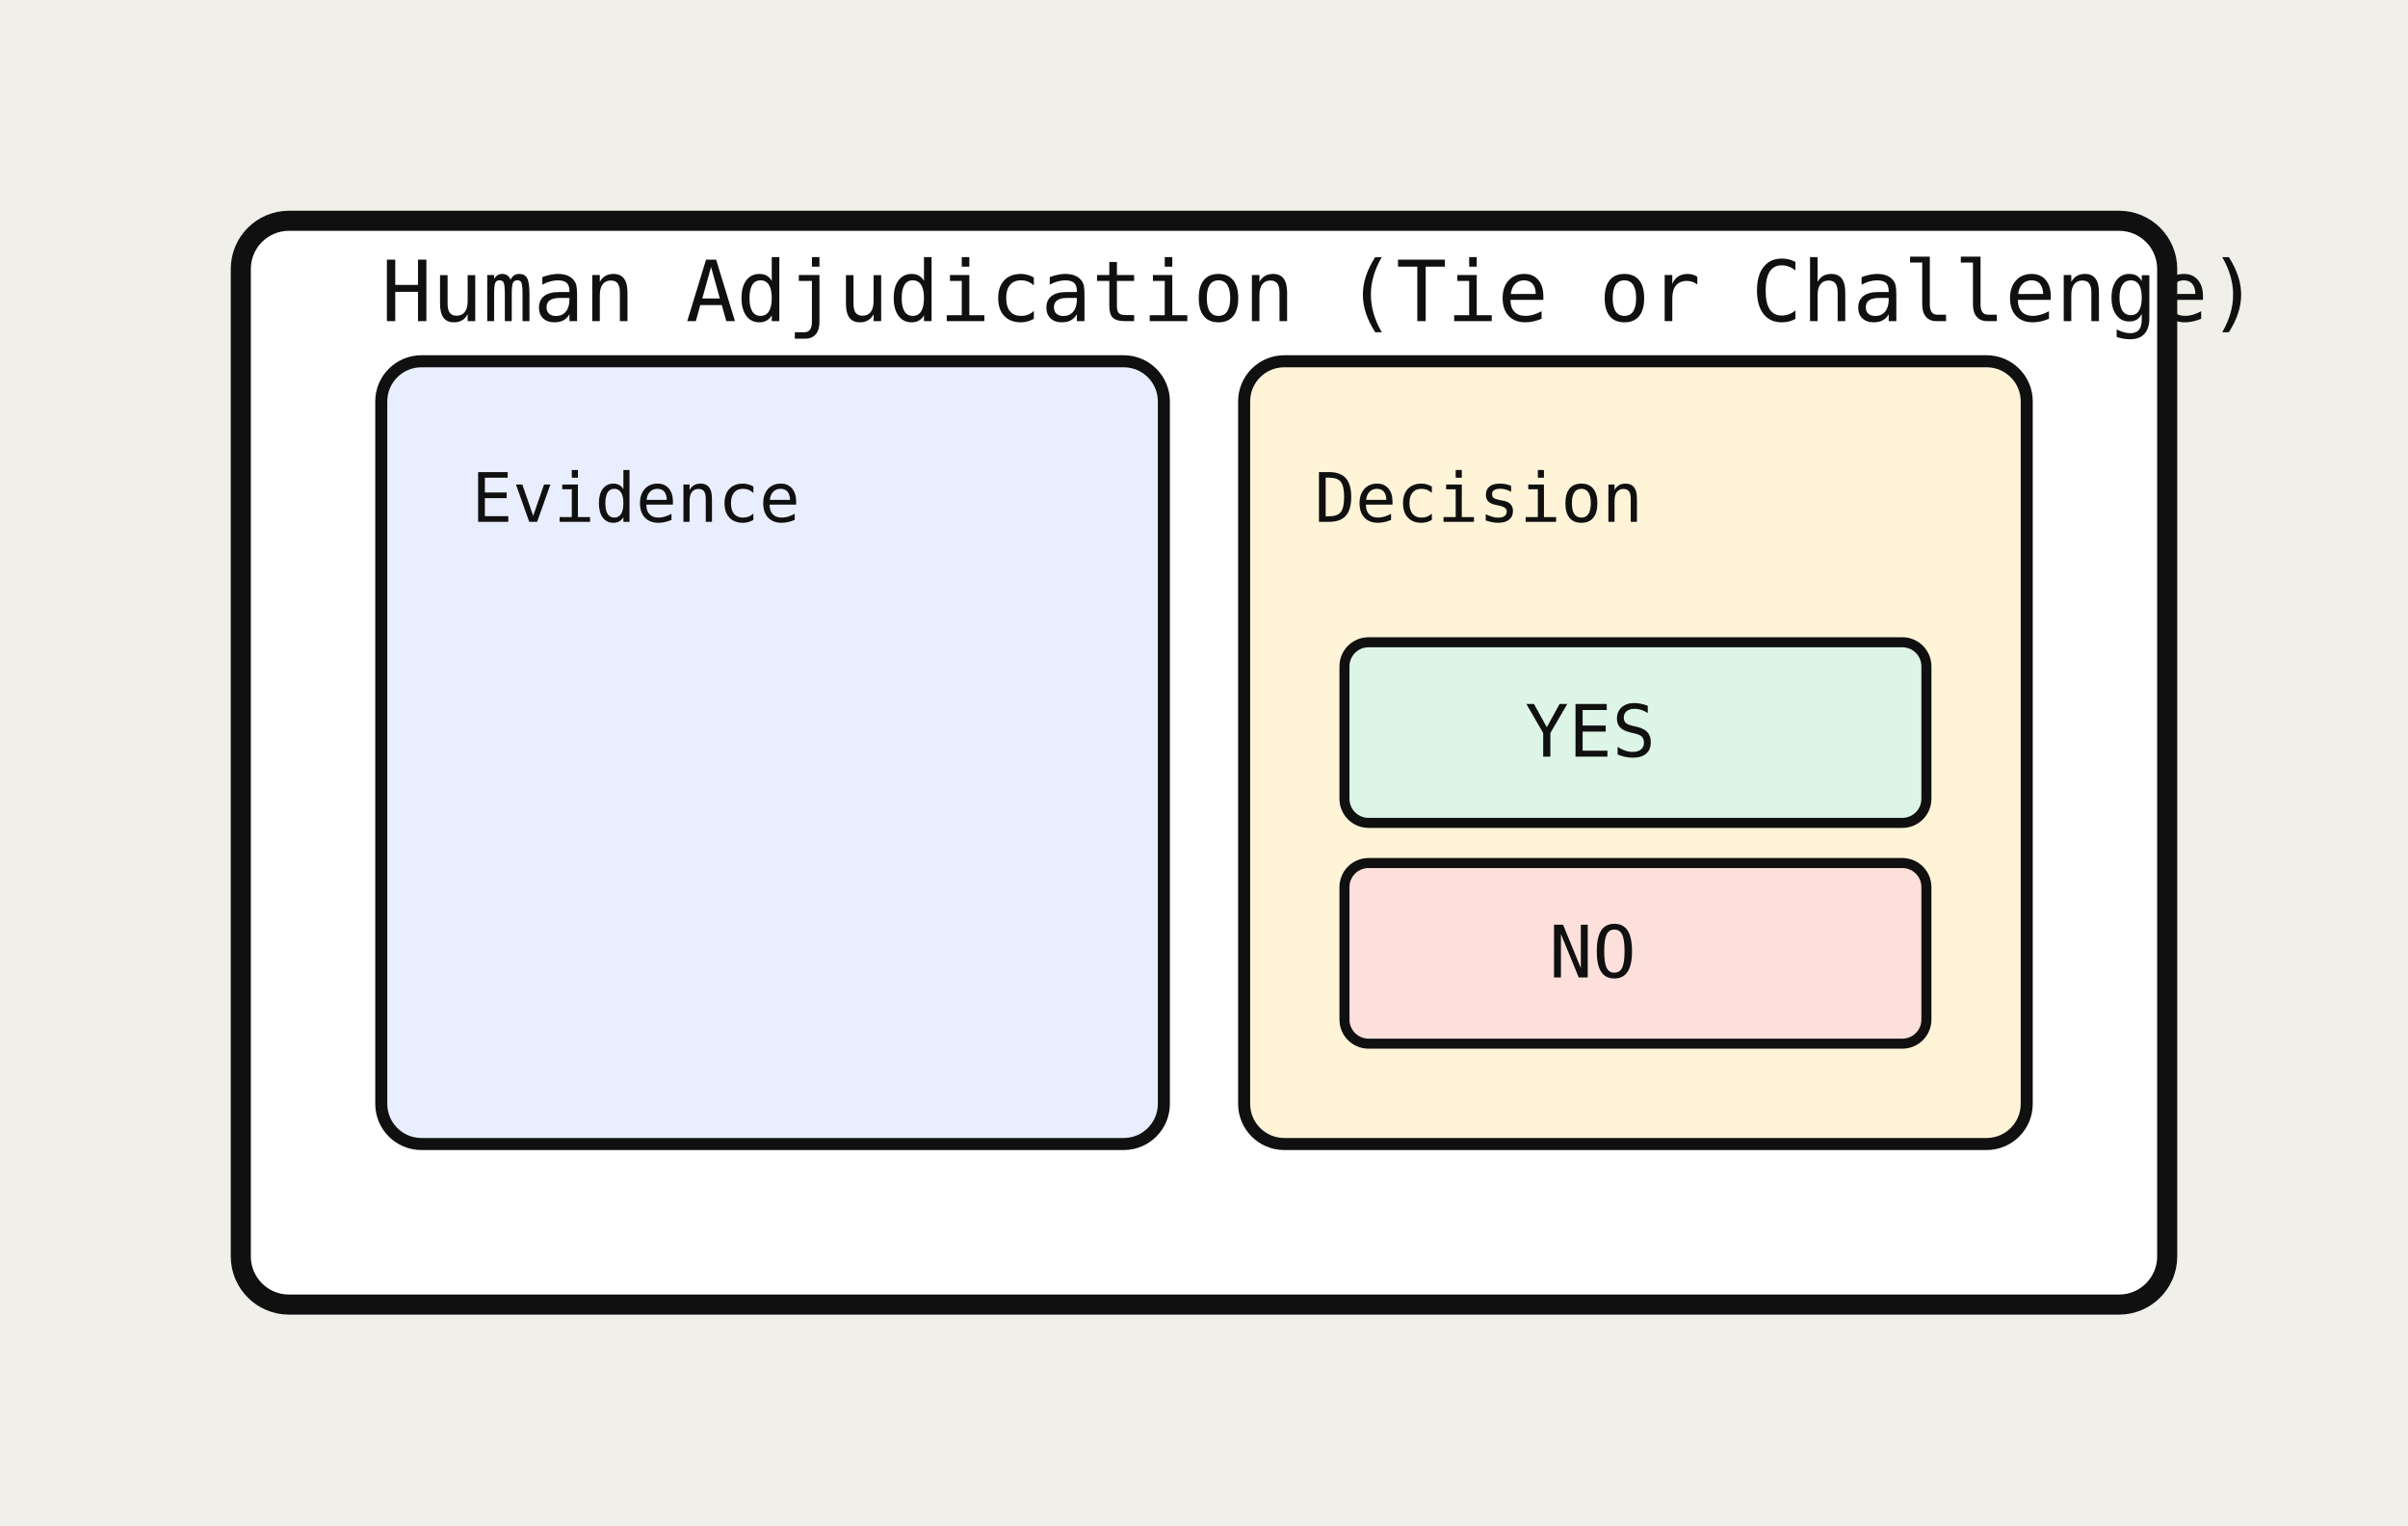
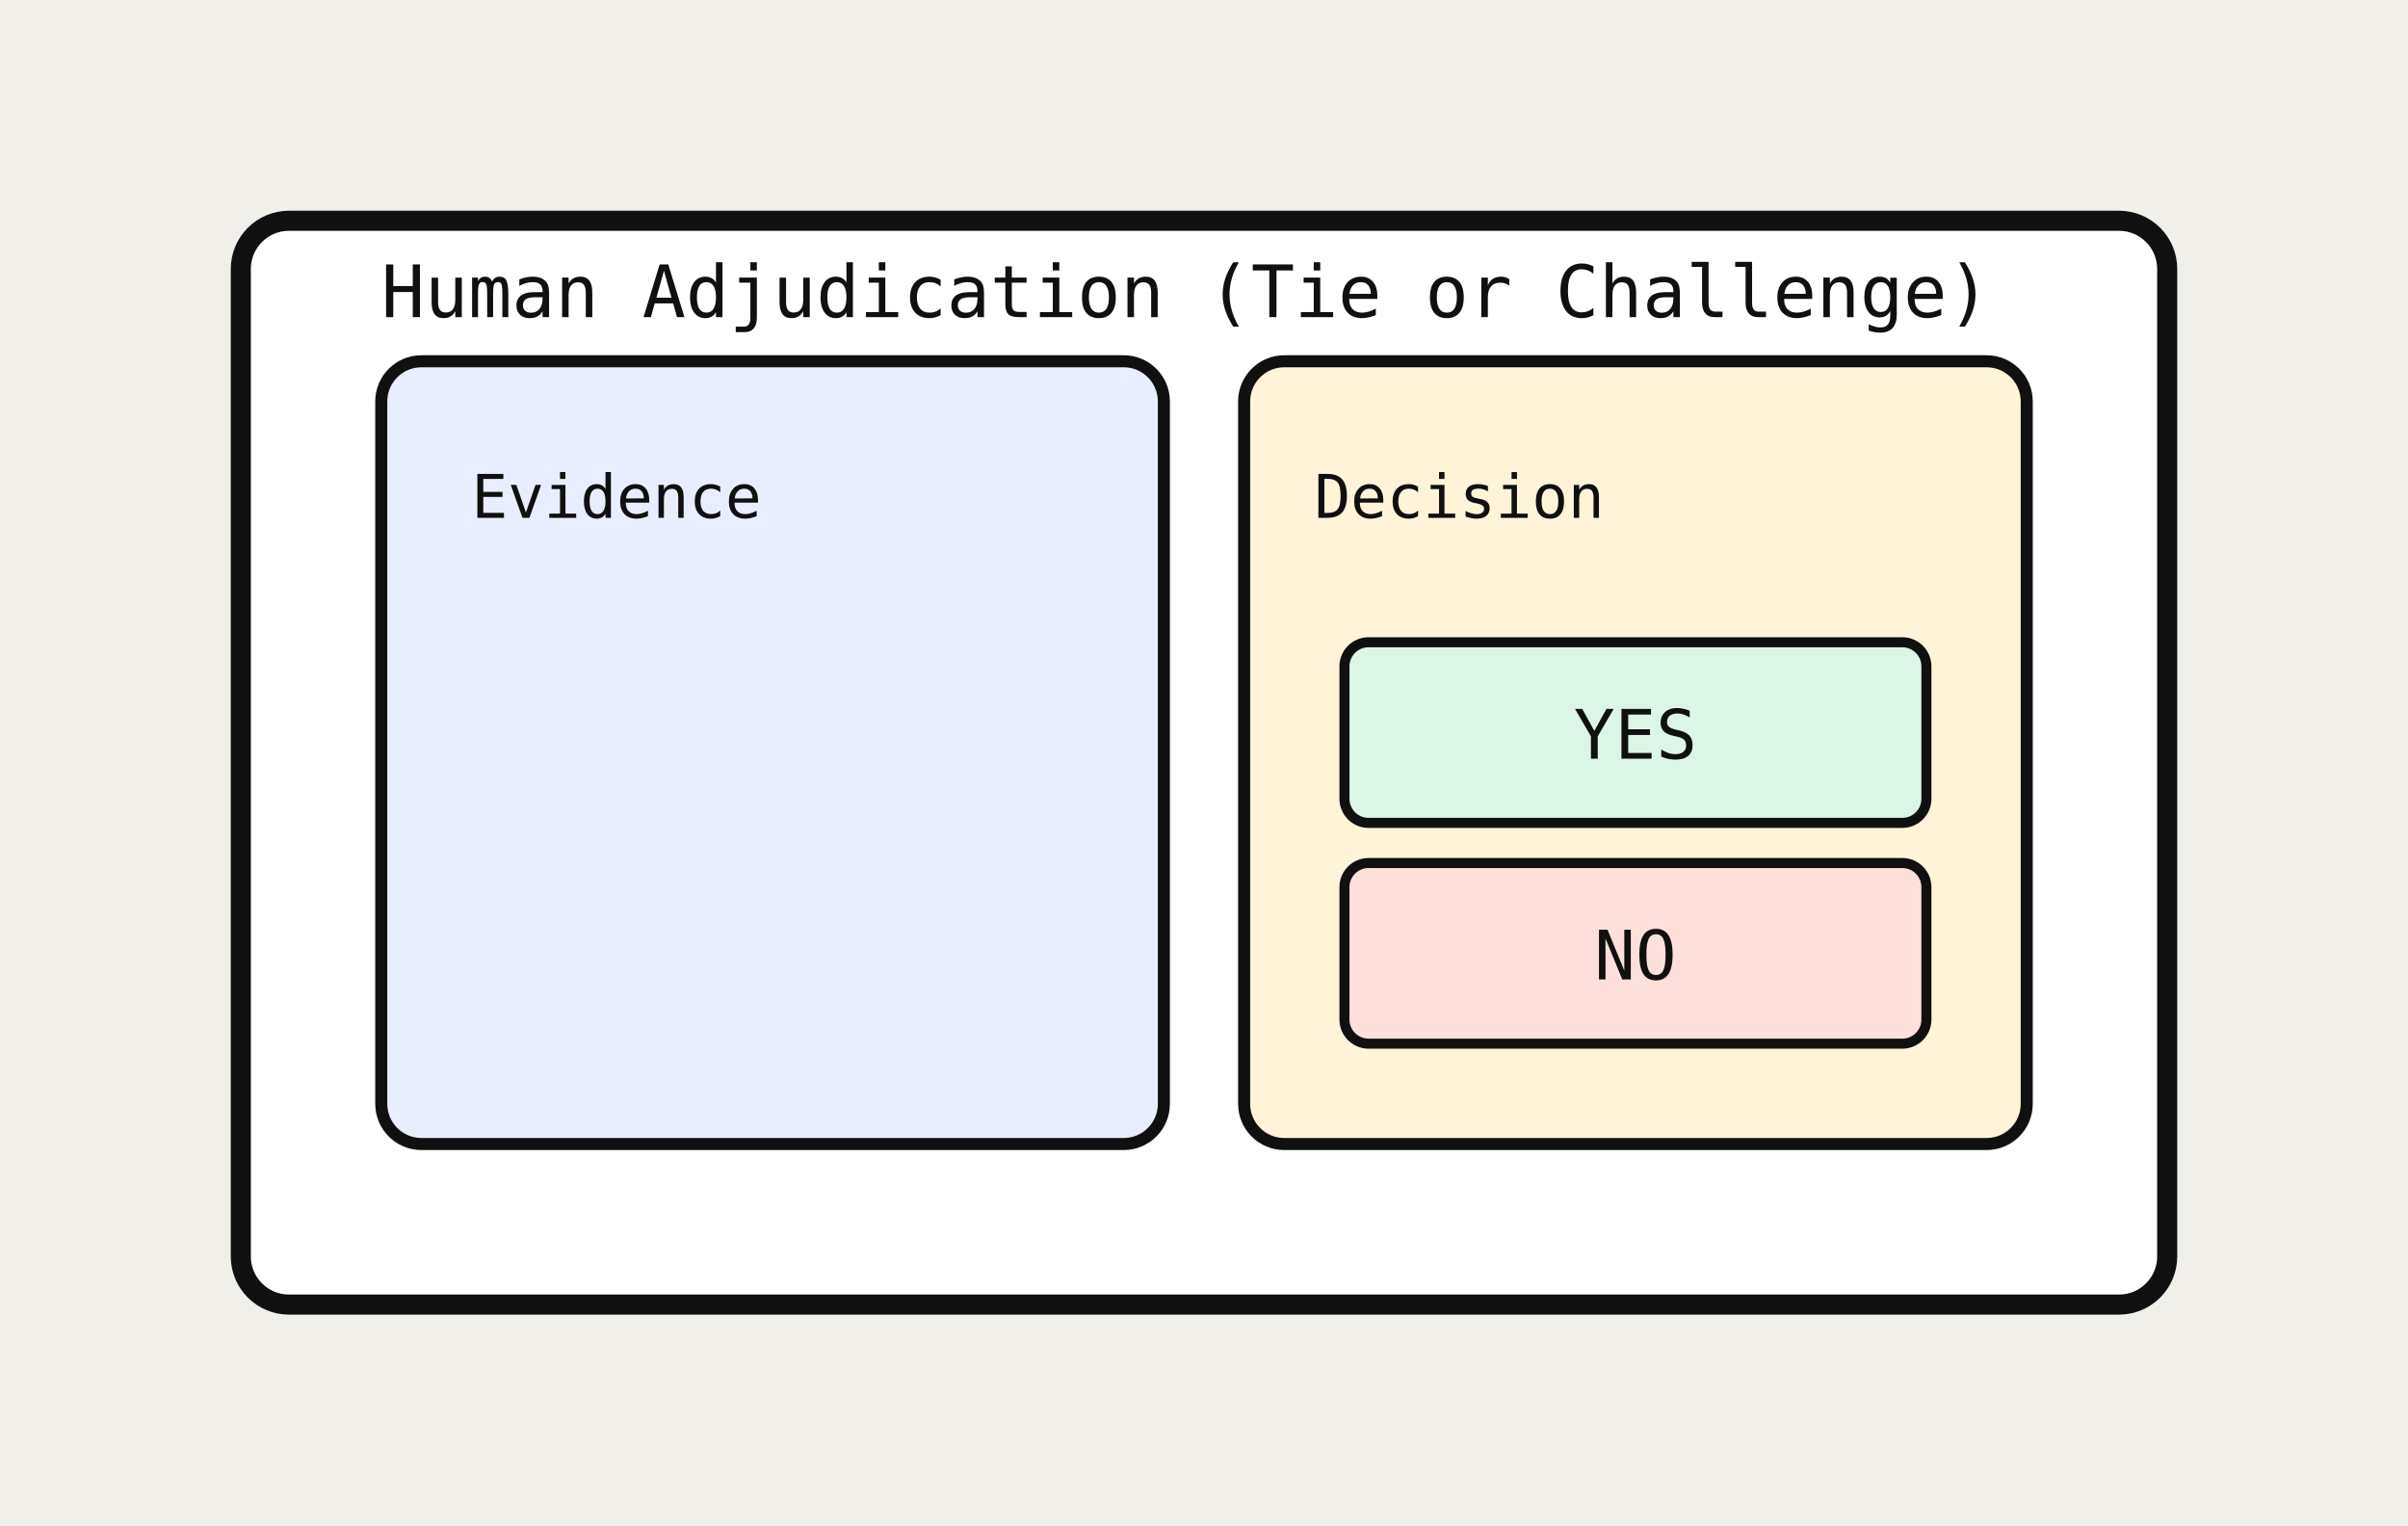
<svg xmlns="http://www.w3.org/2000/svg" width="1200" height="760" viewBox="0 0 1200 760" fill="none">
  <rect width="1200" height="760" fill="#F0EFEA" />
  <rect x="120" y="110" width="960" height="540" rx="24" fill="#FFFFFF" stroke="#101010" stroke-width="10" />
  <rect x="190" y="180" width="390" height="390" rx="20" fill="#E9EEFF" stroke="#101010" stroke-width="6" />
  <rect x="620" y="180" width="390" height="390" rx="20" fill="#FFF4D8" stroke="#101010" stroke-width="6" />
-   <text x="235" y="260" font-size="34" font-family="Space Mono, monospace" fill="#101010">Evidence</text>
-   <text x="655" y="260" font-size="34" font-family="Space Mono, monospace" fill="#101010">Decision</text>
+   <text x="235" y="258" font-size="30" font-family="Space Mono, monospace" fill="#101010">Evidence</text>
+   <text x="655" y="258" font-size="30" font-family="Space Mono, monospace" fill="#101010">Decision</text>
  <rect x="670" y="320" width="290" height="90" rx="12" fill="#DDF5E7" stroke="#101010" stroke-width="5" />
  <rect x="670" y="430" width="290" height="90" rx="12" fill="#FDE0DC" stroke="#101010" stroke-width="5" />
-   <text x="760" y="377" font-size="36" font-family="Space Mono, monospace" fill="#101010">YES</text>
-   <text x="772" y="487" font-size="36" font-family="Space Mono, monospace" fill="#101010">NO</text>
-   <text x="190" y="160" font-size="42" font-family="Space Mono, monospace" fill="#101010">Human Adjudication (Tie or Challenge)</text>
+   <text x="815" y="378" font-size="34" font-family="Space Mono, monospace" fill="#101010" text-anchor="middle">YES</text>
+   <text x="815" y="488" font-size="34" font-family="Space Mono, monospace" fill="#101010" text-anchor="middle">NO</text>
+   <text x="190" y="158" font-size="36" font-family="Space Mono, monospace" fill="#101010" textLength="850" lengthAdjust="spacingAndGlyphs">Human Adjudication (Tie or Challenge)</text>
</svg>
